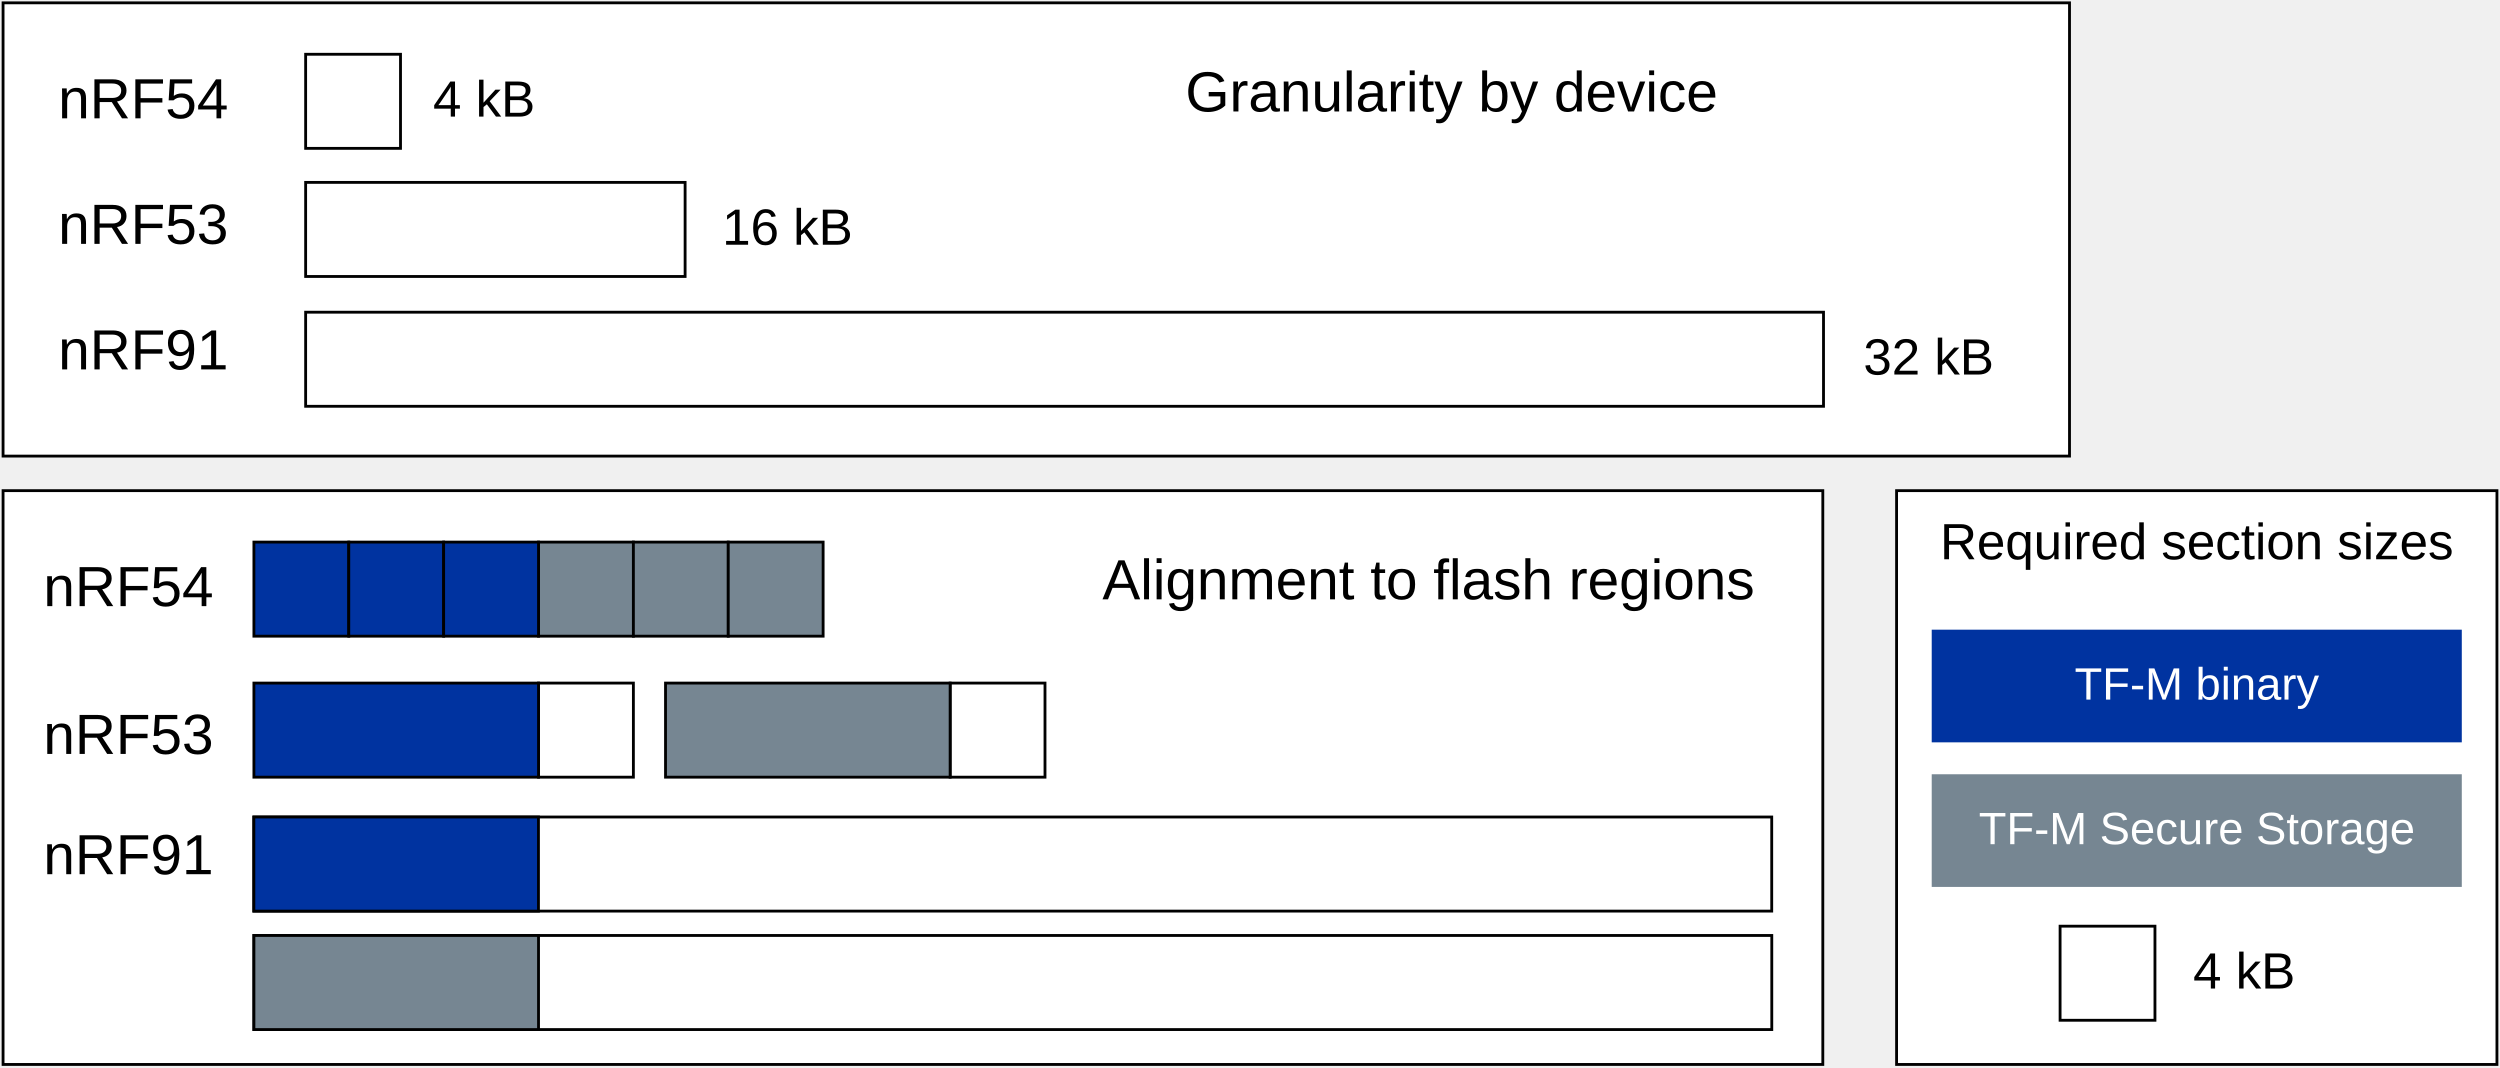
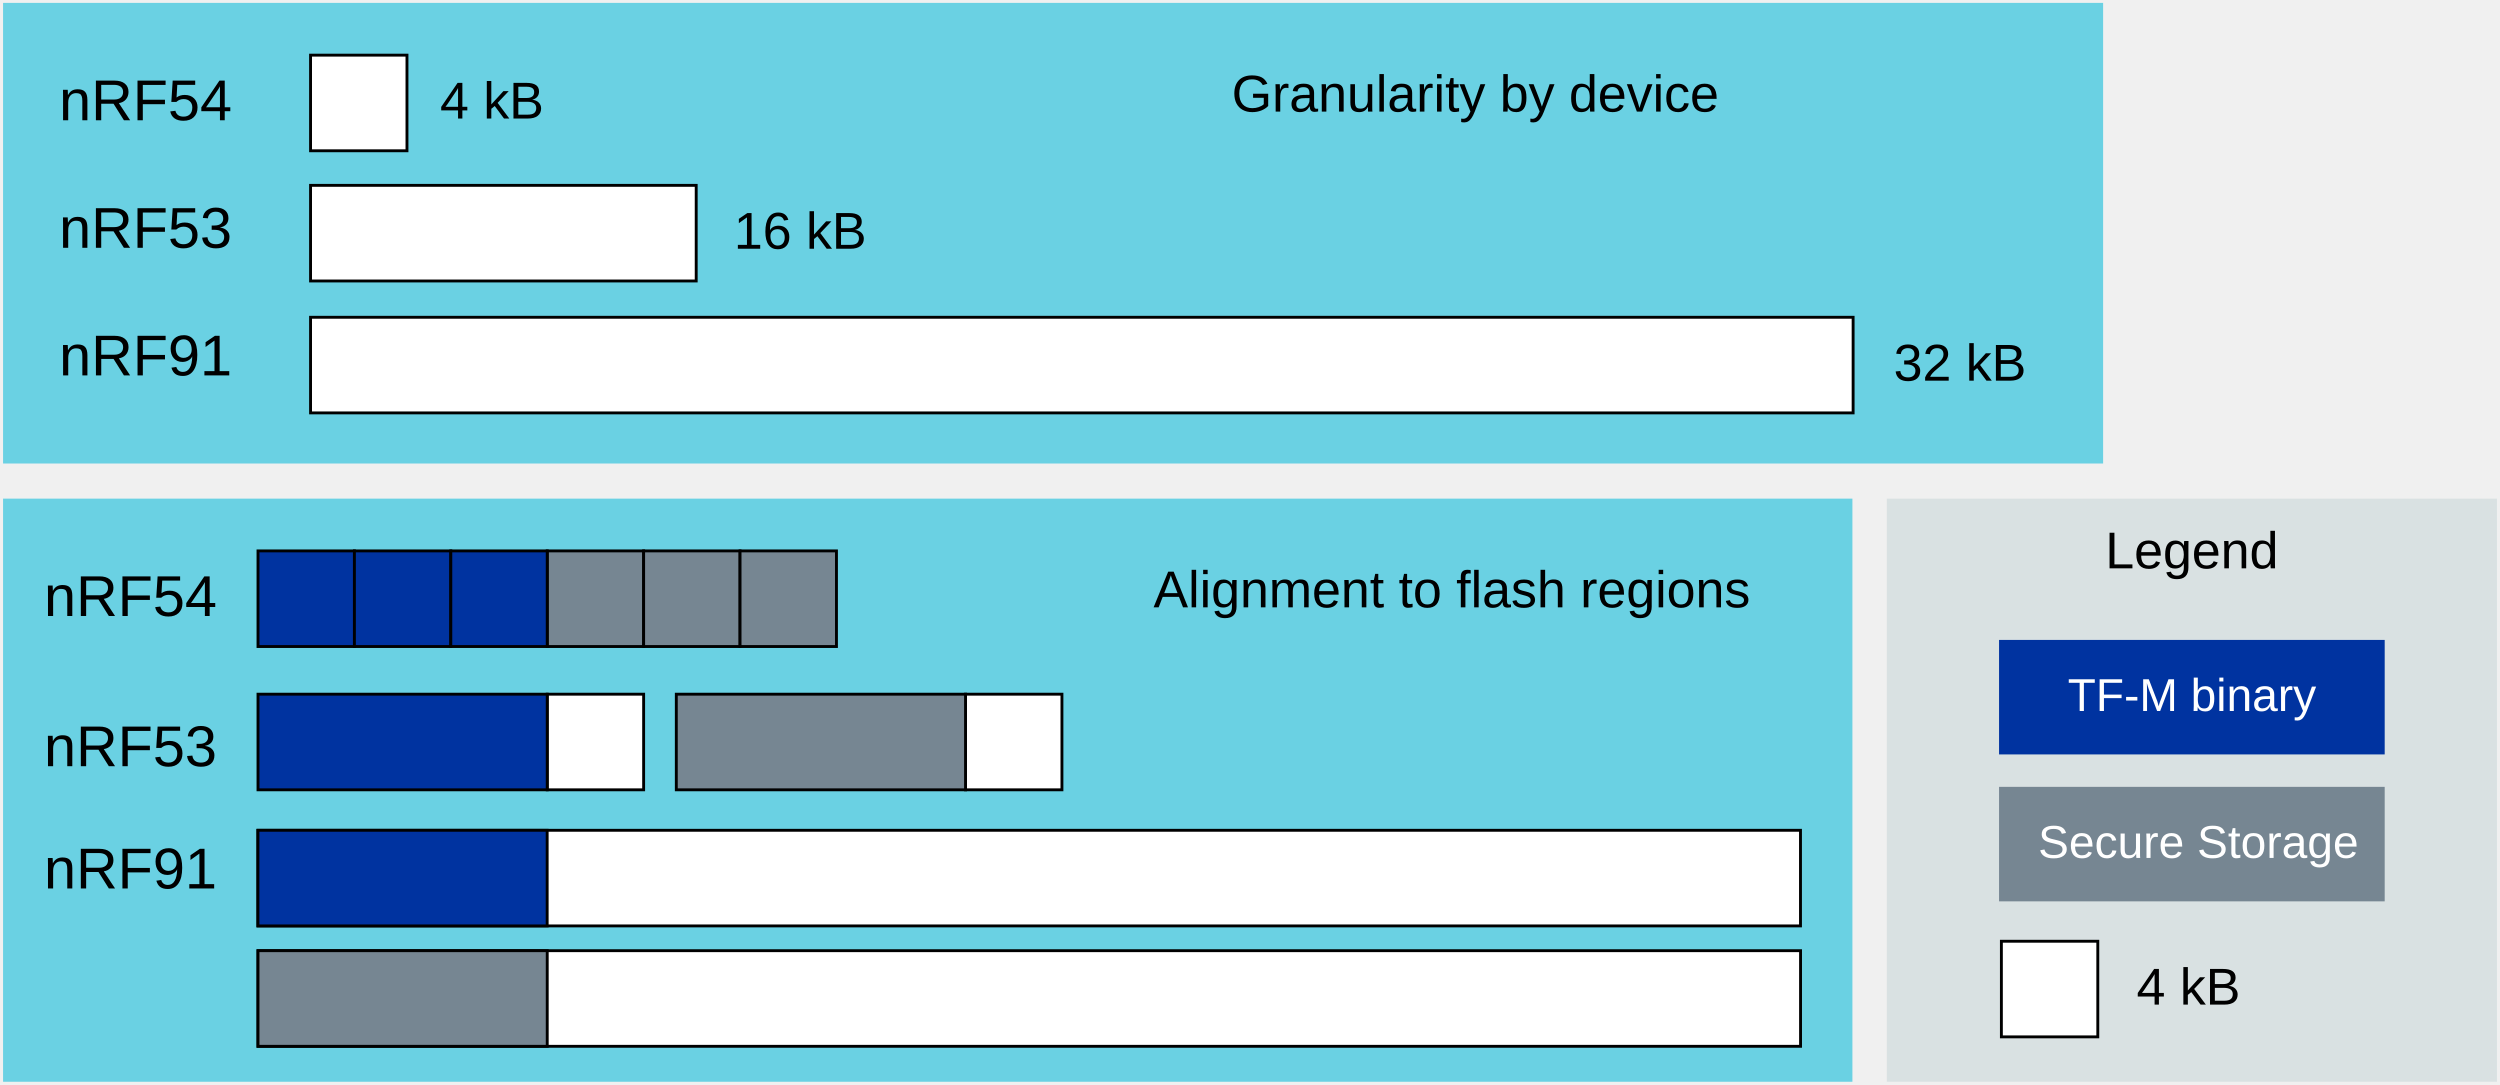
- <svg xmlns="http://www.w3.org/2000/svg" width="6.123in" height="2.614in" viewBox="0 0 440.822 188.228" xml:space="preserve" color-interpolation-filters="sRGB" class="st11">
+ <svg xmlns="http://www.w3.org/2000/svg" width="6.025in" height="2.614in" viewBox="0 0 433.783 188.228" xml:space="preserve" color-interpolation-filters="sRGB" class="st13">
  <style type="text/css">
	
- 		.st1 {fill:#ffffff;stroke:#000000;stroke-width:0.5}
+ 		.st1 {fill:#6ad1e3;stroke:none;stroke-width:0.5}
		.st2 {fill:none;stroke:none;stroke-width:0.5}
- 		.st3 {fill:#000000;font-family:Arial;font-size:0.833em}
- 		.st4 {fill:#000000;font-family:Arial;font-size:0.75em}
- 		.st5 {fill:#768692;stroke:#000000;stroke-width:0.5}
- 		.st6 {fill:#0033a0;stroke:#000000;stroke-width:0.5}
- 		.st7 {fill:#0033a0;stroke:none;stroke-width:1}
- 		.st8 {fill:#ffffff;font-family:Arial;font-size:0.667em}
- 		.st9 {fill:#768692;stroke:none;stroke-width:1}
- 		.st10 {fill:none;stroke:none;stroke-width:1}
- 		.st11 {fill:none;fill-rule:evenodd;font-size:12px;overflow:visible;stroke-linecap:square;stroke-miterlimit:3}
+ 		.st3 {fill:#000000;font-family:Arial;font-size:0.75em}
+ 		.st4 {fill:#000000;font-family:Arial;font-size:0.833em}
+ 		.st5 {fill:#ffffff;stroke:#000000;stroke-width:0.5}
+ 		.st6 {fill:#768692;stroke:#000000;stroke-width:0.5}
+ 		.st7 {fill:#0033a0;stroke:#000000;stroke-width:0.5}
+ 		.st8 {fill:#d9e1e2;stroke:none;stroke-width:0.5}
+ 		.st9 {fill:#0033a0;stroke:none;stroke-width:1}
+ 		.st10 {fill:#ffffff;font-family:Arial;font-size:0.667em}
+ 		.st11 {fill:#768692;stroke:none;stroke-width:1}
+ 		.st12 {fill:none;stroke:none;stroke-width:1}
+ 		.st13 {fill:none;fill-rule:evenodd;font-size:12px;overflow:visible;stroke-linecap:square;stroke-miterlimit:3}
	
	</style>
  <g>
    <g id="shape6-1" transform="translate(0.5,-0.5)">
      <rect x="0" y="87.031" width="320.933" height="101.197" class="st1" />
    </g>
    <g id="shape17-3" transform="translate(0.5,-107.791)">
      <rect x="0" y="108.291" width="364.44" height="79.937" class="st1" />
    </g>
    <g id="shape5-5" transform="translate(185.989,-162.064)">
      <rect x="0" y="169.228" width="140" height="19" class="st2" />
-       <text x="23.03" y="181.73" class="st3">Granularity by device</text>
+       <text x="27.73" y="181.43" class="st3">Granularity by device</text>
    </g>
    <g id="shape7-8" transform="translate(0.5,-74.8292)">
      <rect x="0" y="169.228" width="44.24" height="19" class="st2" />
-       <text x="7.11" y="181.73" class="st3">nRF54</text>
+       <text x="7.11" y="181.73" class="st4">nRF54</text>
    </g>
    <g id="shape8-11" transform="translate(0.5,-48.7599)">
      <rect x="0" y="169.228" width="44.24" height="19" class="st2" />
-       <text x="7.11" y="181.73" class="st3">nRF53</text>
+       <text x="7.11" y="181.73" class="st4">nRF53</text>
    </g>
    <g id="shape9-14" transform="translate(0.5,-27.547)">
      <rect x="0" y="169.228" width="44.24" height="19" class="st2" />
-       <text x="7.11" y="181.73" class="st3">nRF91</text>
+       <text x="7.11" y="181.73" class="st4">nRF91</text>
    </g>
    <g id="shape10-17" transform="translate(94.9328,-51.1663)">
-       <rect x="0" y="171.635" width="16.731" height="16.594" class="st1" />
+       <rect x="0" y="171.635" width="16.731" height="16.594" class="st5" />
    </g>
    <g id="shape11-19" transform="translate(3.11605,-160.861)">
      <rect x="0" y="169.228" width="44.24" height="19" class="st2" />
-       <text x="7.11" y="181.73" class="st3">nRF54</text>
+       <text x="7.11" y="181.73" class="st4">nRF54</text>
    </g>
    <g id="shape12-22" transform="translate(3.11605,-138.718)">
      <rect x="0" y="169.228" width="44.24" height="19" class="st2" />
-       <text x="7.11" y="181.73" class="st3">nRF53</text>
+       <text x="7.11" y="181.73" class="st4">nRF53</text>
    </g>
    <g id="shape13-25" transform="translate(2.839,-116.575)">
      <rect x="0" y="169.228" width="44.794" height="19" class="st2" />
-       <text x="7.39" y="181.73" class="st3">nRF91</text>
+       <text x="7.39" y="181.73" class="st4">nRF91</text>
    </g>
    <g id="shape14-28" transform="translate(70.5935,-160.861)">
      <rect x="0" y="169.228" width="29.494" height="19" class="st2" />
-       <text x="5.74" y="181.43" class="st4">4 kB</text>
+       <text x="5.74" y="181.43" class="st3">4 kB</text>
    </g>
    <g id="shape15-31" transform="translate(116.72,-138.265)">
      <rect x="0" y="169.228" width="44.24" height="19" class="st2" />
-       <text x="10.61" y="181.43" class="st4">16 kB</text>
+       <text x="10.61" y="181.43" class="st3">16 kB</text>
    </g>
    <g id="shape16-34" transform="translate(317.98,-115.372)">
      <rect x="0" y="169.228" width="44.24" height="19" class="st2" />
-       <text x="10.61" y="181.43" class="st4">32 kB</text>
+       <text x="10.61" y="181.43" class="st3">32 kB</text>
    </g>
    <g id="shape18-37" transform="translate(53.8626,-162.064)">
-       <rect x="0" y="171.635" width="16.731" height="16.594" class="st1" />
+       <rect x="0" y="171.635" width="16.731" height="16.594" class="st5" />
    </g>
    <g id="shape19-39" transform="translate(94.9328,-76.0324)">
-       <rect x="0" y="171.635" width="16.731" height="16.594" class="st5" />
+       <rect x="0" y="171.635" width="16.731" height="16.594" class="st6" />
    </g>
    <g id="shape20-41" transform="translate(111.664,-76.0324)">
-       <rect x="0" y="171.635" width="16.731" height="16.594" class="st5" />
+       <rect x="0" y="171.635" width="16.731" height="16.594" class="st6" />
    </g>
    <g id="shape21-43" transform="translate(128.395,-76.0324)">
-       <rect x="0" y="171.635" width="16.731" height="16.594" class="st5" />
+       <rect x="0" y="171.635" width="16.731" height="16.594" class="st6" />
    </g>
    <g id="shape22-45" transform="translate(167.525,-51.1663)">
-       <rect x="0" y="171.635" width="16.731" height="16.594" class="st1" />
+       <rect x="0" y="171.635" width="16.731" height="16.594" class="st5" />
    </g>
    <g id="shape24-47" transform="translate(184.256,-76.0324)">
      <rect x="0" y="169.228" width="135.329" height="19" class="st2" />
-       <text x="10.13" y="181.73" class="st3">Alignment to flash regions</text>
+       <text x="15.89" y="181.43" class="st3">Alignment to flash regions</text>
    </g>
    <g id="shape32-50" transform="translate(44.7404,-76.0324)">
-       <rect x="0" y="171.635" width="16.731" height="16.594" class="st6" />
+       <rect x="0" y="171.635" width="16.731" height="16.594" class="st7" />
    </g>
    <g id="shape33-52" transform="translate(61.4712,-76.0324)">
-       <rect x="0" y="171.635" width="16.731" height="16.594" class="st6" />
+       <rect x="0" y="171.635" width="16.731" height="16.594" class="st7" />
    </g>
    <g id="shape34-54" transform="translate(78.202,-76.0324)">
-       <rect x="0" y="171.635" width="16.731" height="16.594" class="st6" />
+       <rect x="0" y="171.635" width="16.731" height="16.594" class="st7" />
    </g>
    <g id="shape35-56" transform="translate(44.7404,-51.1663)">
+       <rect x="0" y="171.635" width="50.193" height="16.594" class="st7" />
+     </g>
+     <g id="shape36-58" transform="translate(117.333,-51.1663)">
      <rect x="0" y="171.635" width="50.193" height="16.594" class="st6" />
    </g>
-     <g id="shape36-58" transform="translate(117.333,-51.1663)">
-       <rect x="0" y="171.635" width="50.193" height="16.594" class="st5" />
-     </g>
    <g id="shape37-60" transform="translate(44.7404,-6.65449)">
-       <rect x="0" y="171.635" width="267.693" height="16.594" class="st1" />
+       <rect x="0" y="171.635" width="267.693" height="16.594" class="st5" />
    </g>
    <g id="shape38-62" transform="translate(44.7295,-27.547)">
-       <rect x="0" y="171.635" width="267.693" height="16.594" class="st1" />
+       <rect x="0" y="171.635" width="267.693" height="16.594" class="st5" />
    </g>
    <g id="shape39-64" transform="translate(44.7295,-27.547)">
+       <rect x="0" y="171.635" width="50.193" height="16.594" class="st7" />
+     </g>
+     <g id="shape41-66" transform="translate(44.7404,-6.65449)">
      <rect x="0" y="171.635" width="50.193" height="16.594" class="st6" />
    </g>
-     <g id="shape41-66" transform="translate(44.7404,-6.65449)">
-       <rect x="0" y="171.635" width="50.193" height="16.594" class="st5" />
-     </g>
    <g id="shape42-68" transform="translate(53.8626,-139.469)">
-       <rect x="0" y="171.635" width="66.923" height="16.594" class="st1" />
+       <rect x="0" y="171.635" width="66.923" height="16.594" class="st5" />
    </g>
    <g id="shape43-70" transform="translate(53.8626,-116.575)">
-       <rect x="0" y="171.635" width="267.693" height="16.594" class="st1" />
+       <rect x="0" y="171.635" width="267.693" height="16.594" class="st5" />
    </g>
-     <g id="shape1004-72" transform="translate(334.442,-0.5)">
-       <rect x="0" y="87.031" width="105.881" height="101.197" class="st1" />
-       <text x="7.67" y="99.13" class="st4">Required section sizes</text>
+     <g id="shape1004-72" transform="translate(327.402,-0.5)">
+       <rect x="0" y="87.031" width="105.881" height="101.197" class="st8" />
+       <text x="37.92" y="99.13" class="st3">Legend</text>
    </g>
-     <g id="shape1001-75" transform="translate(340.64,-57.3071)">
-       <rect x="0" y="168.358" width="93.484" height="19.87" class="st7" />
-       <text x="25.19" y="180.69" class="st8">TF-M binary</text>
+     <g id="shape1001-75" transform="translate(346.881,-57.3071)">
+       <rect x="0" y="168.358" width="66.923" height="19.87" class="st9" />
+       <text x="11.91" y="180.69" class="st10">TF-M binary</text>
    </g>
-     <g id="shape1002-78" transform="translate(340.64,-31.809)">
-       <rect x="0" y="168.358" width="93.484" height="19.87" class="st9" />
-       <text x="8.29" y="180.69" class="st8">TF-M Secure Storage</text>
+     <g id="shape1002-78" transform="translate(346.881,-31.8091)">
+       <rect x="0" y="168.358" width="66.923" height="19.87" class="st11" />
+       <text x="6.78" y="180.69" class="st10">Secure Storage</text>
    </g>
-     <g id="group1006-81" transform="translate(363.279,-6.65449)">
+     <g id="group1006-81" transform="translate(347.286,-6.65449)">
      <g id="shape1003-82" transform="translate(-2.89768E-14,-1.63827)">
-         <rect x="0" y="171.635" width="16.731" height="16.594" class="st1" />
+         <rect x="0" y="171.635" width="16.731" height="16.594" class="st5" />
      </g>
      <g id="shape1005-84" transform="translate(16.7308,0)">
-         <rect x="0" y="168.358" width="31.476" height="19.87" class="st10" />
-         <text x="6.73" y="180.99" class="st4">4 kB</text>
+         <rect x="0" y="168.358" width="31.476" height="19.87" class="st12" />
+         <text x="6.73" y="180.99" class="st3">4 kB</text>
      </g>
    </g>
  </g>
</svg>
